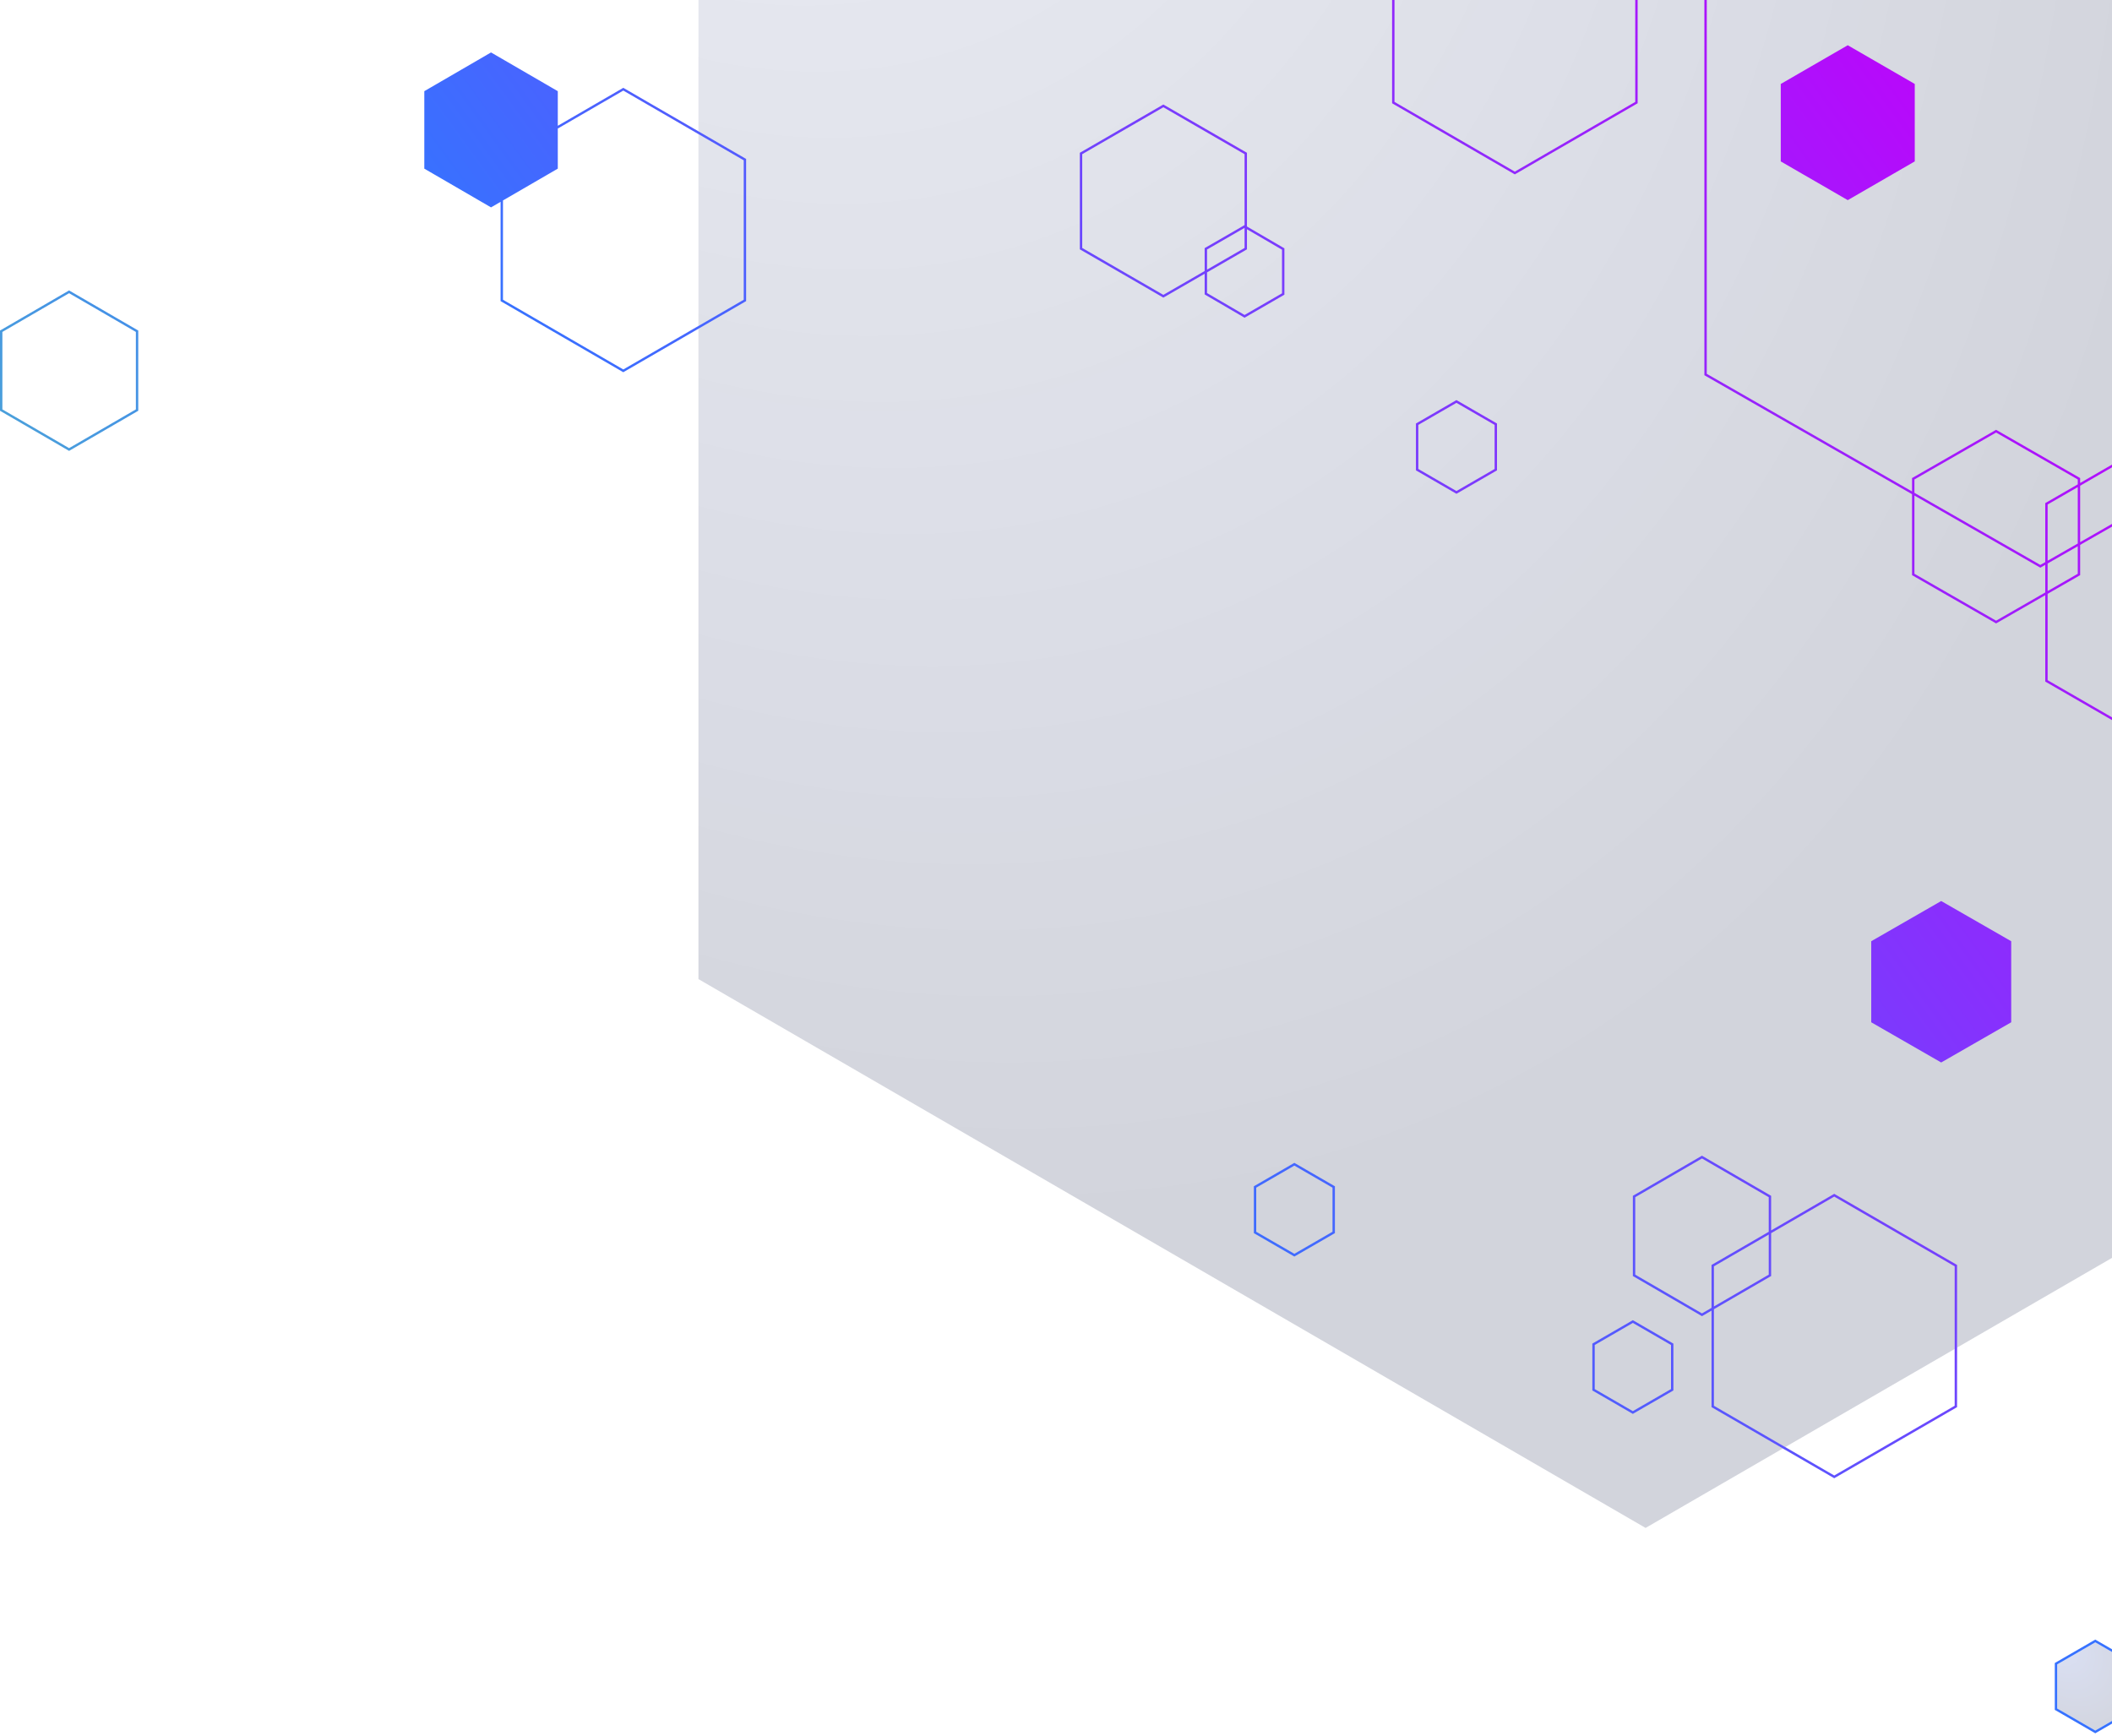
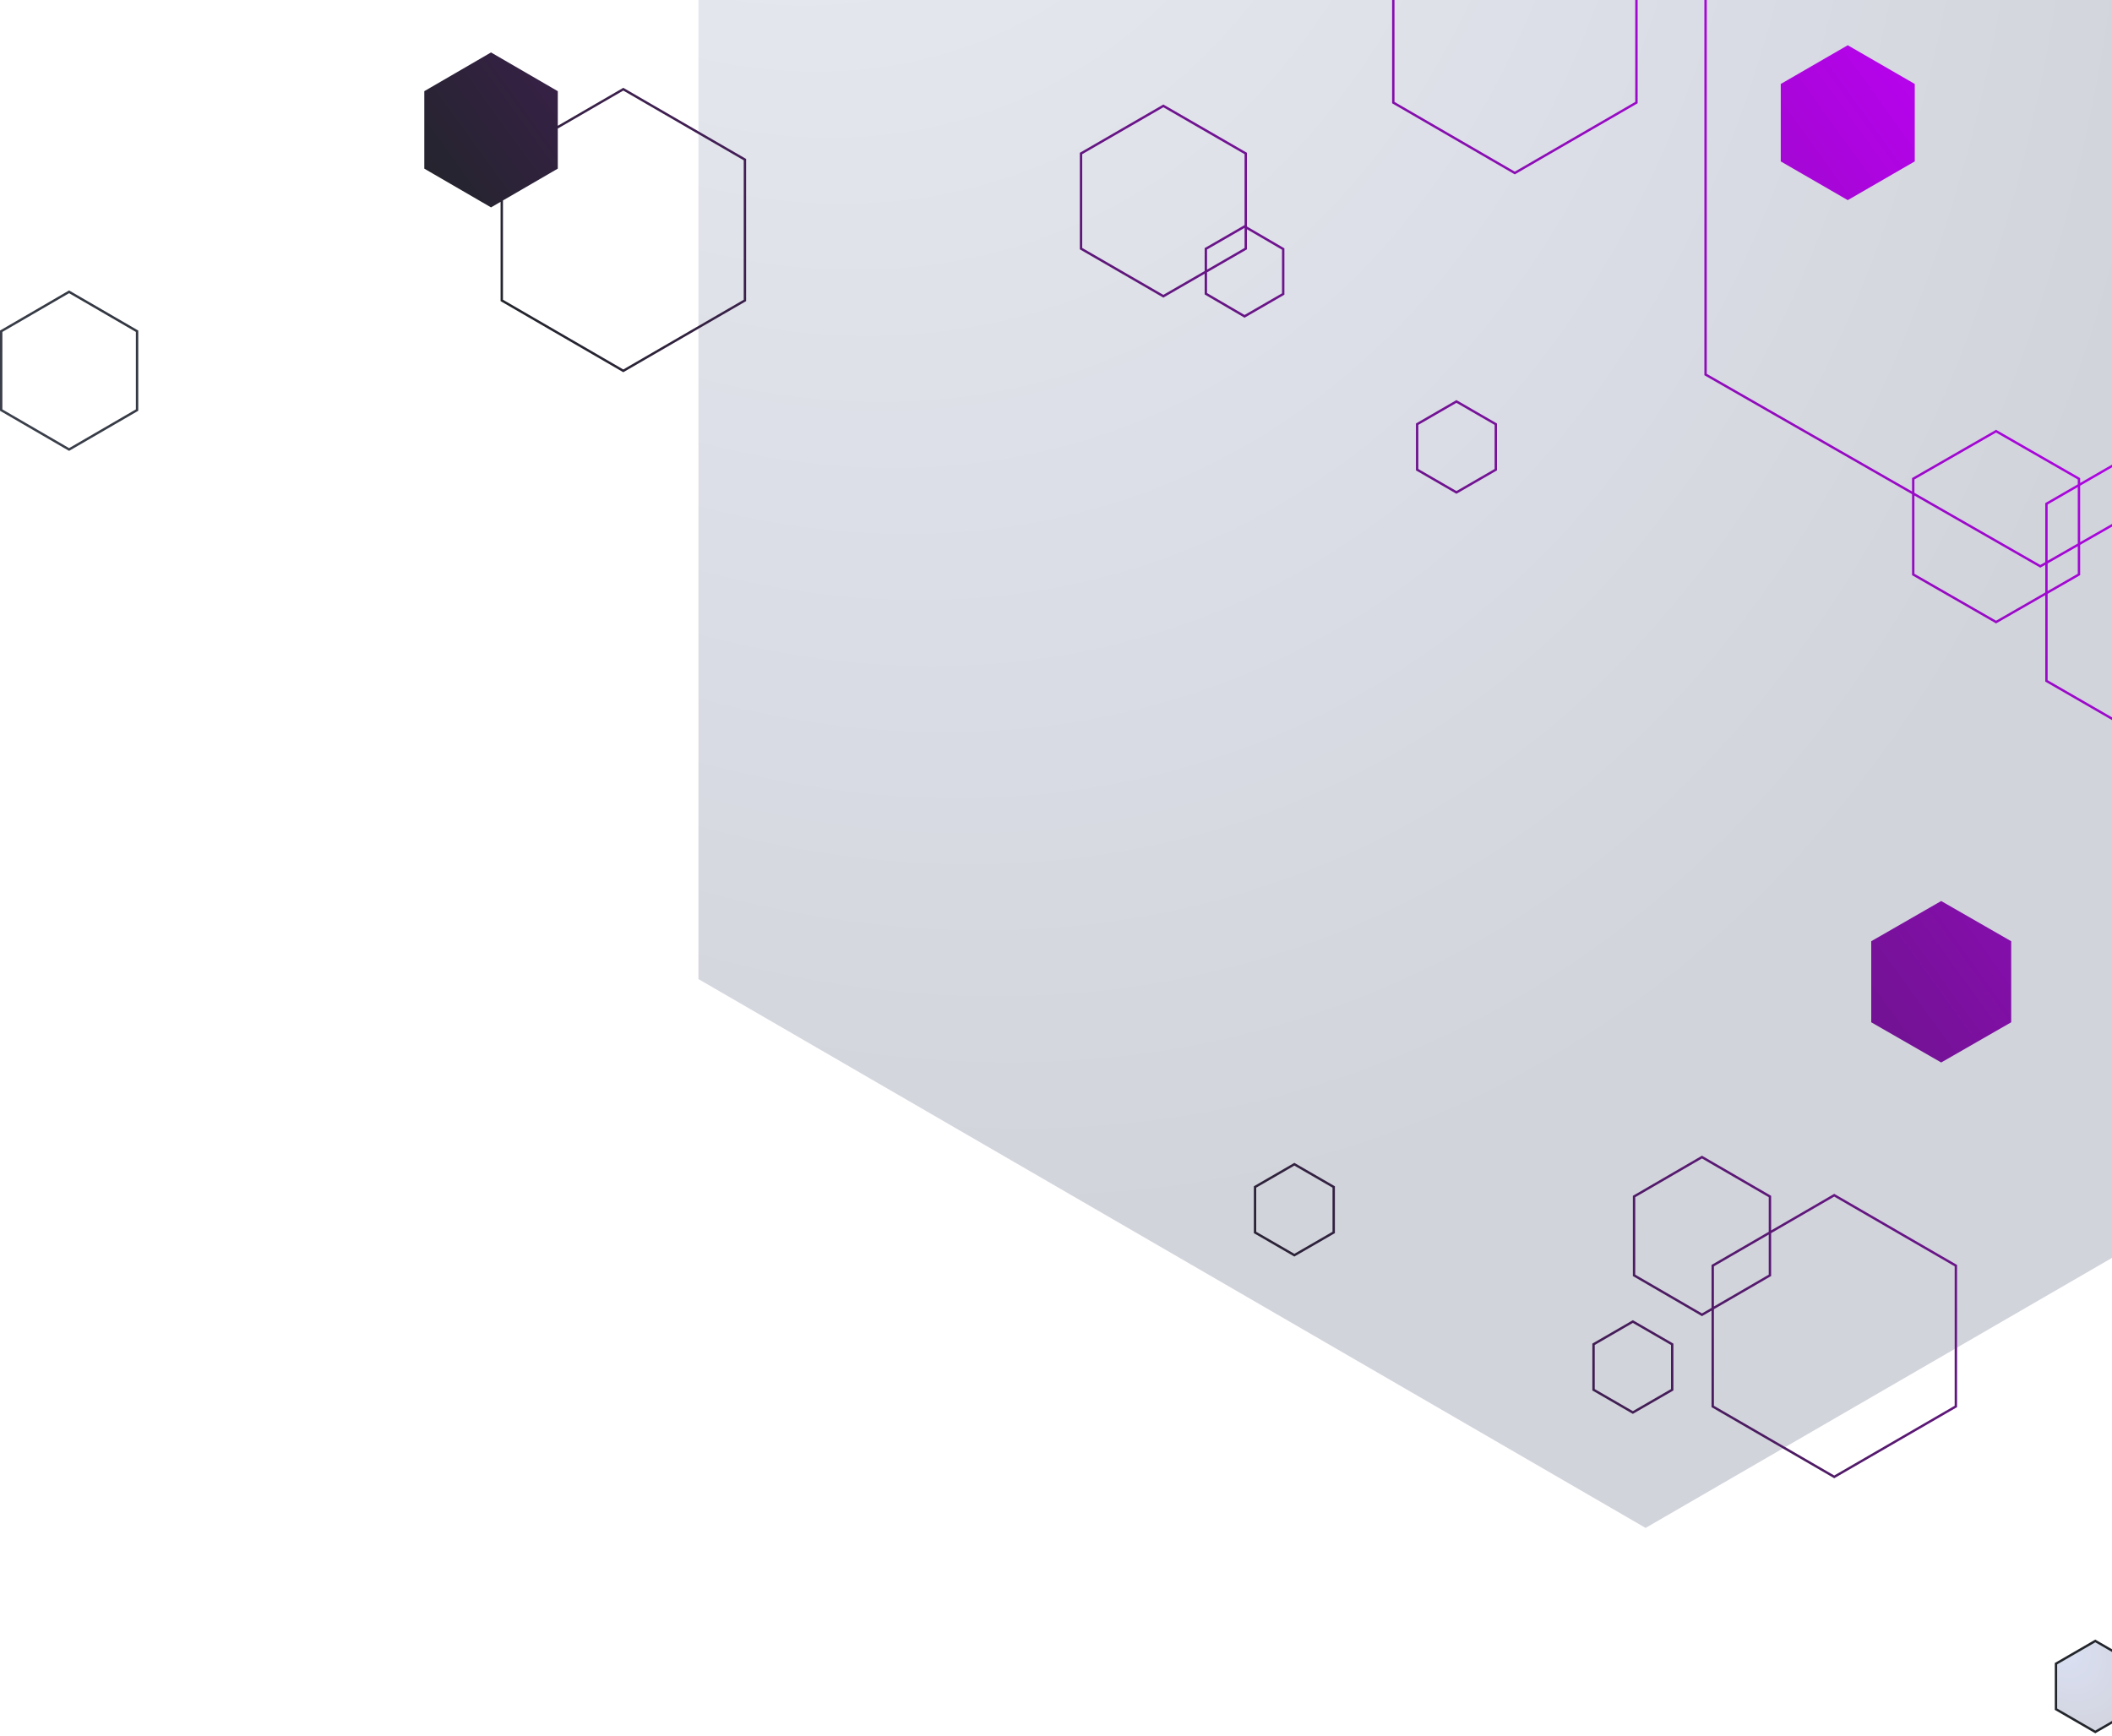
<svg xmlns="http://www.w3.org/2000/svg" width="886" height="728" viewBox="0 0 886 728" fill="none">
  <path d="M293 410.75L690.336 641L1088 410.75V-49.75L690.336 -280L293 -49.75V410.75Z" fill="url(#paint0_radial)" fill-opacity="0.2" />
  <g filter="url(#filter0_b)">
    <path fill-rule="evenodd" clip-rule="evenodd" d="M715 157.414V156.834V-4.834V-5.414L715.503 -5.702L855.436 -85.868L855.933 -86.152L856.43 -85.868L996.497 -5.702L997 -5.414V-4.834V156.834V157.414L996.497 157.702L945.301 187.004L986.5 210.779L987 211.068V211.645V285.355V285.932L986.5 286.221L923 322.866L922.5 323.155L922 322.866L858.5 286.221L858 285.932V285.355V249.699L837.876 261.255L837.378 261.541L836.88 261.255L802.618 241.58L802.116 241.292V240.713V207.321L715.503 157.702L715 157.414ZM859 285.355V249.125L872.138 241.58L872.64 241.292V240.713V228.59L944.296 187.578L986 211.645V285.355L922.5 322L859 285.355ZM871.64 240.713V229.162L859 236.397V247.972L871.64 240.713ZM943.294 187L872.64 227.438V203.774L922.5 175L943.294 187ZM871.64 228.01V204.351L859 211.645V235.245L871.64 228.01ZM922 174.134L872.64 202.619V201.139V200.56L872.138 200.272L837.876 180.597L837.378 180.311L836.88 180.597L802.618 200.272L802.116 200.56V201.139V206.169L716 156.834V-4.834L855.933 -85L996 -4.834V156.834L944.298 186.425L923 174.134L922.5 173.845L922 174.134ZM803.116 201.139V206.742L855.933 237L858 235.817V211.645V211.068L858.5 210.779L871.64 203.196V201.139L837.378 181.464L803.116 201.139ZM855.436 237.868L803.116 207.894V240.713L837.378 260.388L858 248.546V236.969L856.43 237.868L855.933 238.152L855.436 237.868ZM775.15 83.961L747.043 67.716V35.224L775.15 18.978L803.257 35.224V67.716L775.15 83.961ZM505.363 123.514V122.94V114.848L488.538 124.565L488.037 124.854L487.537 124.565L453.5 104.89L453 104.601V104.024V64.675V64.098L453.5 63.809L487.537 44.134L488.037 43.845L488.538 44.134L522.603 63.809L523.103 64.097V64.675V95.018L538.318 103.891L538.814 104.181V104.755V123.053V123.63L538.315 123.919L522.603 132.997L522.1 133.288L521.598 132.995L505.859 123.804L505.363 123.514ZM522.103 94.438V64.675L488.037 45L454 64.675V104.024L488.037 123.699L505.363 113.693V104.671V104.093L505.863 103.805L521.603 94.726L522.103 94.438ZM506.363 113.115V104.671L522.103 95.592L522.103 104.024L506.363 113.115ZM506.363 114.27L522.603 104.89L523.103 104.602V104.024V96.176L537.814 104.755V123.053L522.103 132.131L506.363 122.94V114.27ZM814.344 445.737L785 428.873V394.864L814.344 378L843.715 394.864V428.873L814.344 445.737ZM594 197.327V196.75V178.25V177.673L594.499 177.384L610.493 168.134L610.993 167.845L611.494 168.134L627.5 177.384L628 177.673V178.25V196.75V197.327L627.5 197.616L611.494 206.866L610.993 207.155L610.493 206.866L594.499 197.616L594 197.327ZM627 196.75L610.993 206L595 196.75V178.25L610.993 169L627 178.25V196.75ZM526 516.75V517.327L526.499 517.616L542.493 526.866L542.993 527.155L543.494 526.866L559.5 517.616L560 517.327V516.75V498.25V497.673L559.5 497.384L543.494 488.134L542.993 487.845L542.493 488.134L526.499 497.384L526 497.673V498.25V516.75ZM542.993 526L559 516.75V498.25L542.993 489L527 498.25V516.75L542.993 526ZM668 583.327V582.75V564.25V563.673L668.499 563.384L684.493 554.134L684.993 553.845L685.494 554.134L701.5 563.384L702 563.673V564.25V582.75V583.327L701.5 583.616L685.494 592.866L684.993 593.155L684.493 592.866L668.499 583.616L668 583.327ZM701 582.75L684.993 592L669 582.75V564.25L684.993 555L701 564.25V582.75ZM685 534.75V535.326L685.498 535.615L713.486 551.865L713.988 552.156L714.49 551.865L718 549.829V589.75V590.326L718.499 590.615L768.978 619.865L769.479 620.156L769.98 619.865L820.501 590.615L821 590.327V589.75V531.25V530.673L820.501 530.385L769.98 501.135L769.479 500.844L768.978 501.135L743 516.188V502.25V501.674L742.502 501.385L714.49 485.135L713.988 484.844L713.486 485.135L685.498 501.385L685 501.674V502.25V534.75ZM713.988 551L718 548.673V531.25V530.674L718.499 530.385L742 516.767V502.25L713.988 486L686 502.25V534.75L713.988 551ZM719 589.75V549.249L742.502 535.615L743 535.326V534.75V517.343L769.479 502L820 531.25V589.75L769.479 619L719 589.75ZM742 534.75V517.923L719 531.25V548.093L742 534.75ZM178 70.75L205.988 87L210 84.673V125.75V126.326L210.499 126.615L260.978 155.865L261.479 156.156L261.98 155.865L312.501 126.615L313 126.327V125.75V67.25V66.673L312.501 66.385L261.98 37.135L261.479 36.844L260.978 37.135L234 52.767V38.25L205.988 22L178 38.25V70.75ZM234 53.923L261.479 38L312 67.25V125.75L261.479 155L211 125.75V84.093L234 70.75V53.923ZM0 171.75V172.326L0.498 172.615L28.486 188.865L28.988 189.156L29.49 188.865L57.502 172.615L58 172.326V171.75V139.25V138.674L57.502 138.385L29.49 122.135L28.988 121.844L28.486 122.135L0.498 138.385L0 138.674V139.25V171.75ZM28.988 188L57 171.75V139.25L28.988 123L1 139.25V171.75L28.988 188ZM584 42.75V43.326L584.499 43.615L634.978 72.865L635.479 73.156L635.98 72.865L686.501 43.615L687 43.327V42.75V-15.75V-16.327L686.501 -16.615L635.98 -45.865L635.479 -46.156L634.978 -45.865L584.499 -16.615L584 -16.326V-15.75V42.75ZM635.479 72L686 42.75V-15.75L635.479 -45L585 -15.75V42.75L635.479 72Z" fill="url(#paint1_linear)" />
  </g>
  <g filter="url(#filter1_b)">
    <path d="M863 716.75L878.993 726L895 716.75V698.25L878.993 689L863 698.25V716.75Z" fill="url(#paint2_radial)" fill-opacity="0.2" />
-     <path d="M862.5 716.75V717.038L862.75 717.183L878.743 726.433L878.993 726.578L879.244 726.433L895.25 717.183L895.5 717.039V716.75V698.25V697.961L895.25 697.817L879.244 688.567L878.993 688.422L878.743 688.567L862.75 697.817L862.5 697.962V698.25V716.75Z" stroke="#3772FF" />
+     <path d="M862.5 716.75V717.038L862.75 717.183L878.743 726.433L878.993 726.578L879.244 726.433L895.25 717.183L895.5 717.039V716.75V698.25V697.961L895.25 697.817L879.244 688.567L878.993 688.422L878.743 688.567L862.75 697.817L862.5 697.962V698.25V716.75Z" stroke="#22252b" />
  </g>
  <defs>
    <filter id="filter0_b" x="-20" y="-106.152" width="1037" height="746.308" filterUnits="userSpaceOnUse" color-interpolation-filters="sRGB">
      <feFlood flood-opacity="0" result="BackgroundImageFix" />
      <feGaussianBlur in="BackgroundImage" stdDeviation="10" />
      <feComposite in2="SourceAlpha" operator="in" result="effect1_backgroundBlur" />
      <feBlend mode="normal" in="SourceGraphic" in2="effect1_backgroundBlur" result="shape" />
    </filter>
    <filter id="filter1_b" x="842" y="667.845" width="74" height="79.31" filterUnits="userSpaceOnUse" color-interpolation-filters="sRGB">
      <feFlood flood-opacity="0" result="BackgroundImageFix" />
      <feGaussianBlur in="BackgroundImage" stdDeviation="10" />
      <feComposite in2="SourceAlpha" operator="in" result="effect1_backgroundBlur" />
      <feBlend mode="normal" in="SourceGraphic" in2="effect1_backgroundBlur" result="shape" />
    </filter>
    <radialGradient id="paint0_radial" cx="0" cy="0" r="1" gradientUnits="userSpaceOnUse" gradientTransform="translate(268.5 -330) rotate(66.3987) scale(877.936 603.482)">
      <stop stop-color="#364C99" stop-opacity="0.4" />
      <stop offset="1" stop-color="#1C274F" />
    </radialGradient>
    <linearGradient id="paint1_linear" x1="850.5" y1="26.198" x2="95.579" y2="573.704" gradientUnits="userSpaceOnUse">
      <stop stop-color="#C200FB" />
-       <stop offset="0.62" stop-color="#3772FF" />
-       <stop offset="1" stop-color="#5AC4BE" />
+       <stop offset="0.62" stop-color="#22252b" />
+       <stop offset="1" stop-color="#4e5565" />
    </linearGradient>
    <radialGradient id="paint2_radial" cx="0" cy="0" r="1" gradientUnits="userSpaceOnUse" gradientTransform="translate(863 689) rotate(49.1446) scale(48.9183 33.6353)">
      <stop stop-color="#4966CF" />
      <stop offset="1" stop-color="#1C274F" />
    </radialGradient>
  </defs>
</svg>
